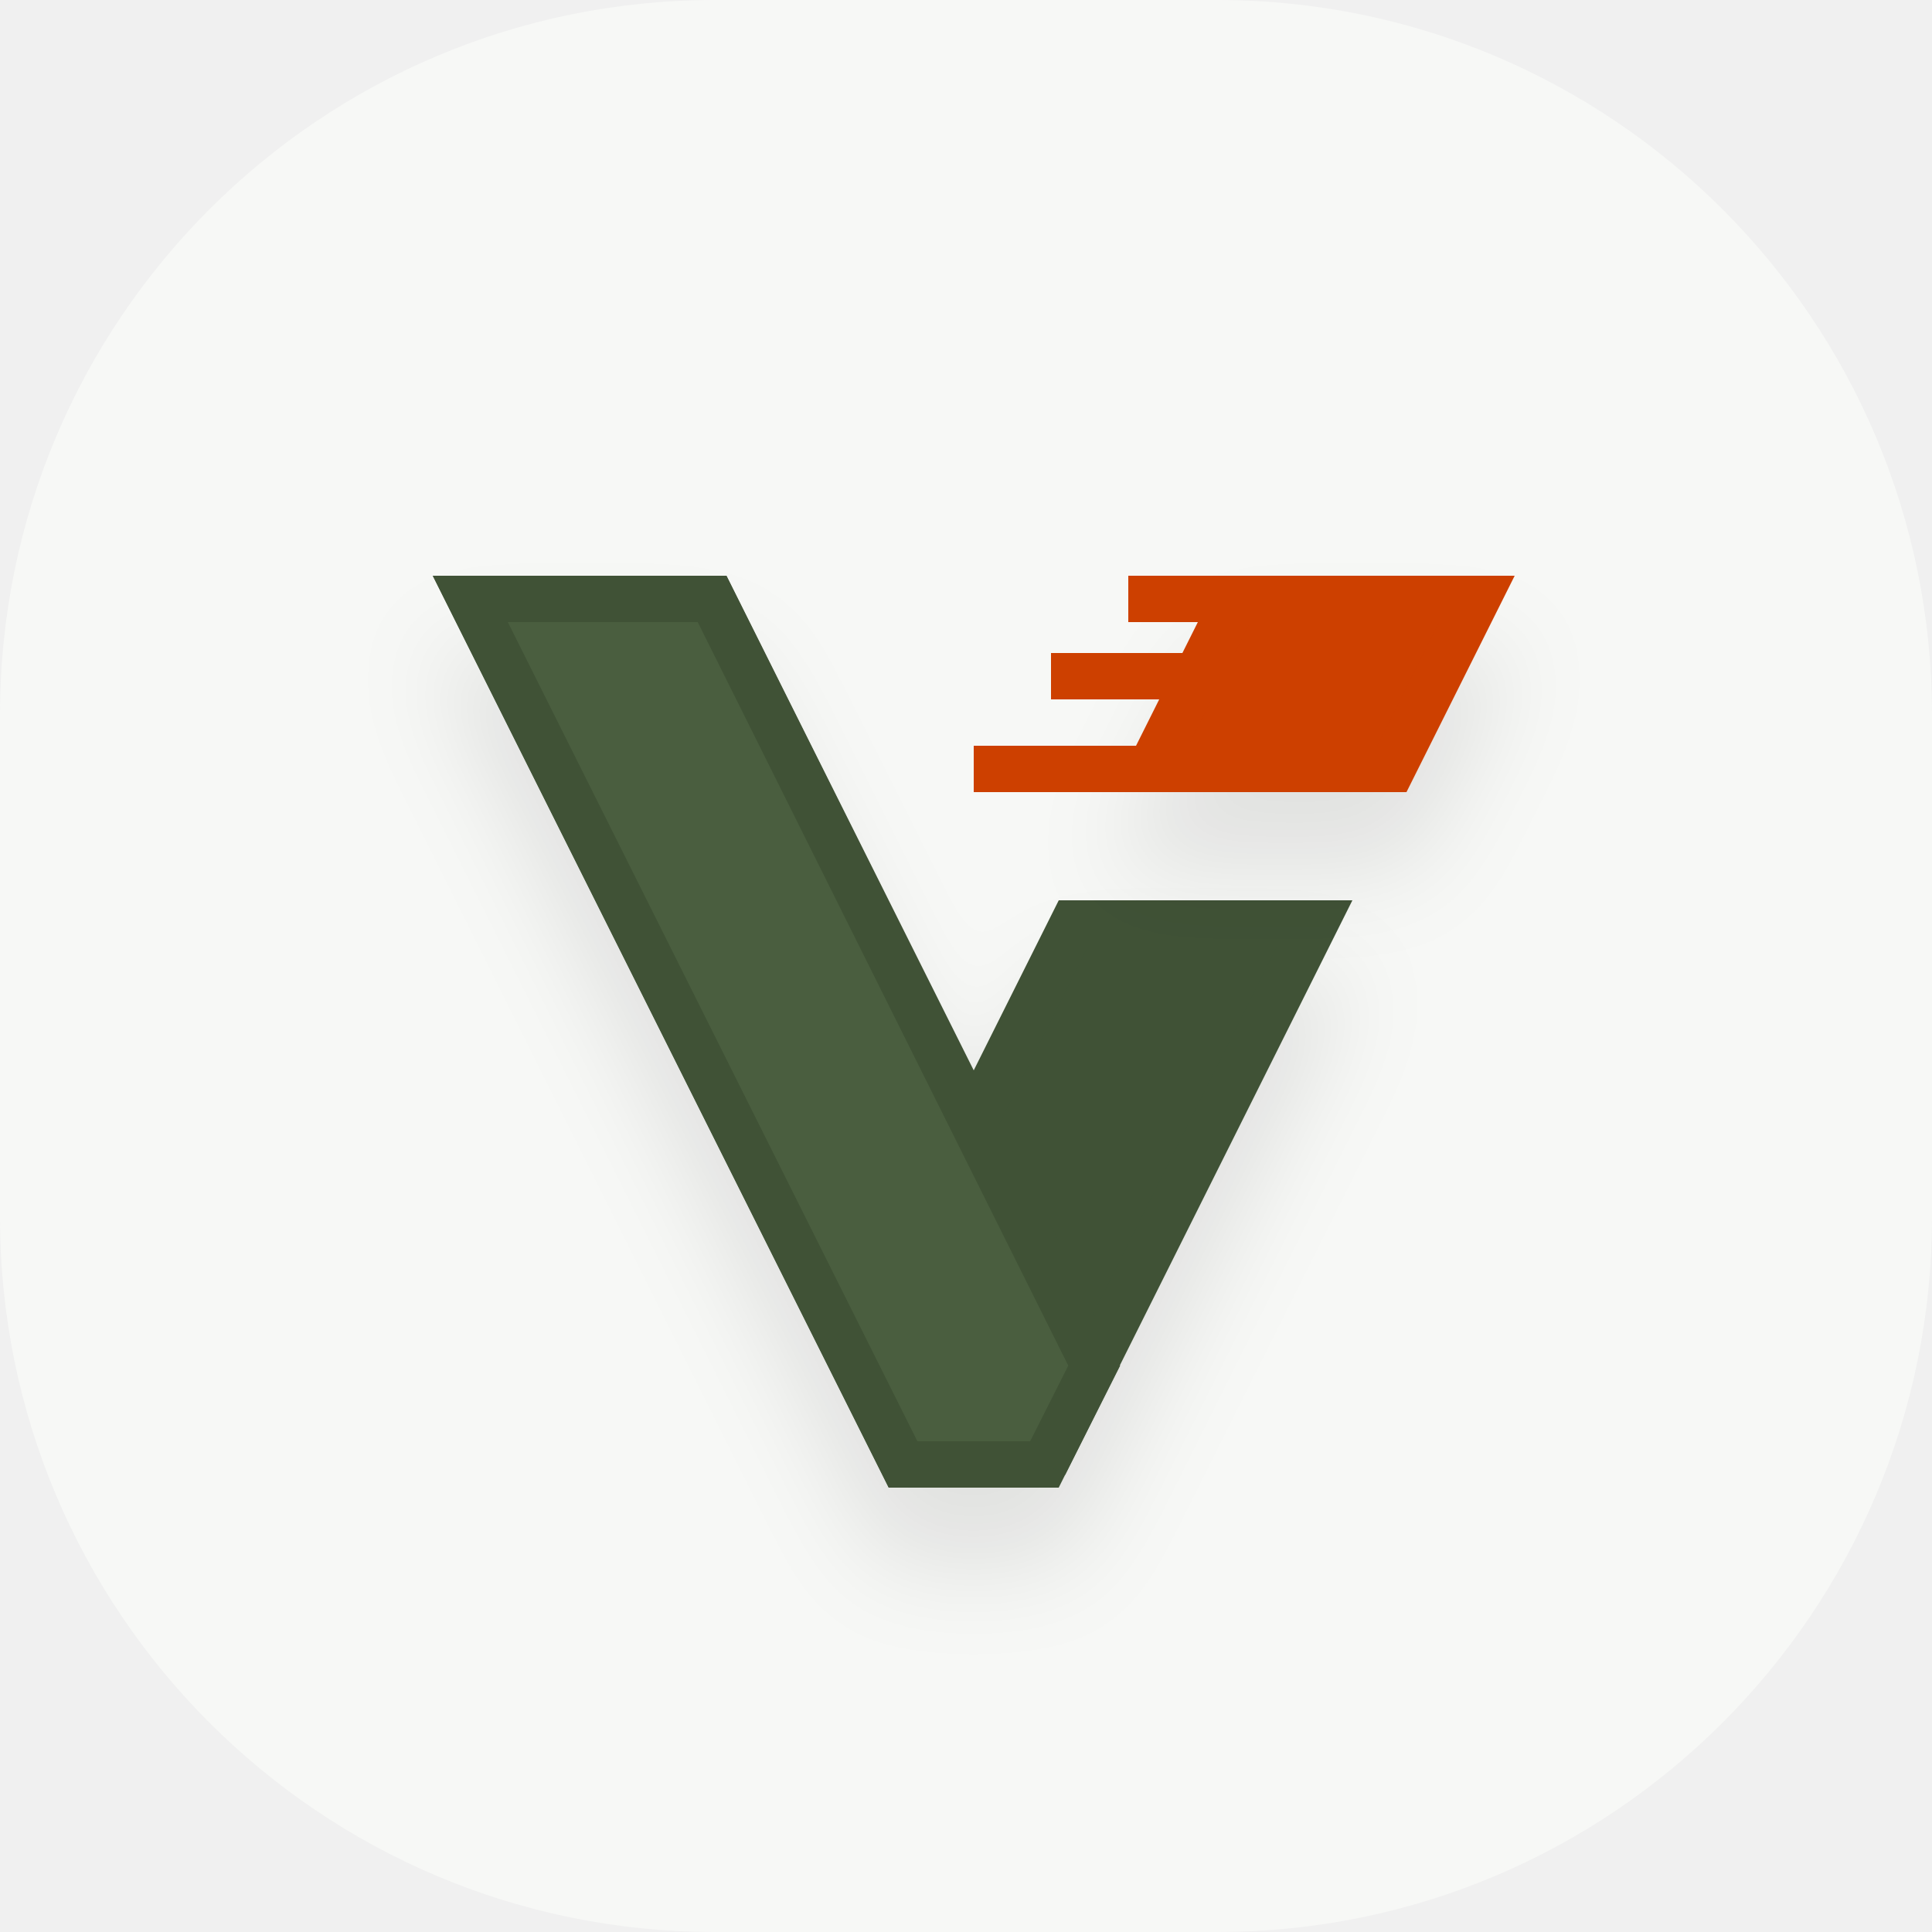
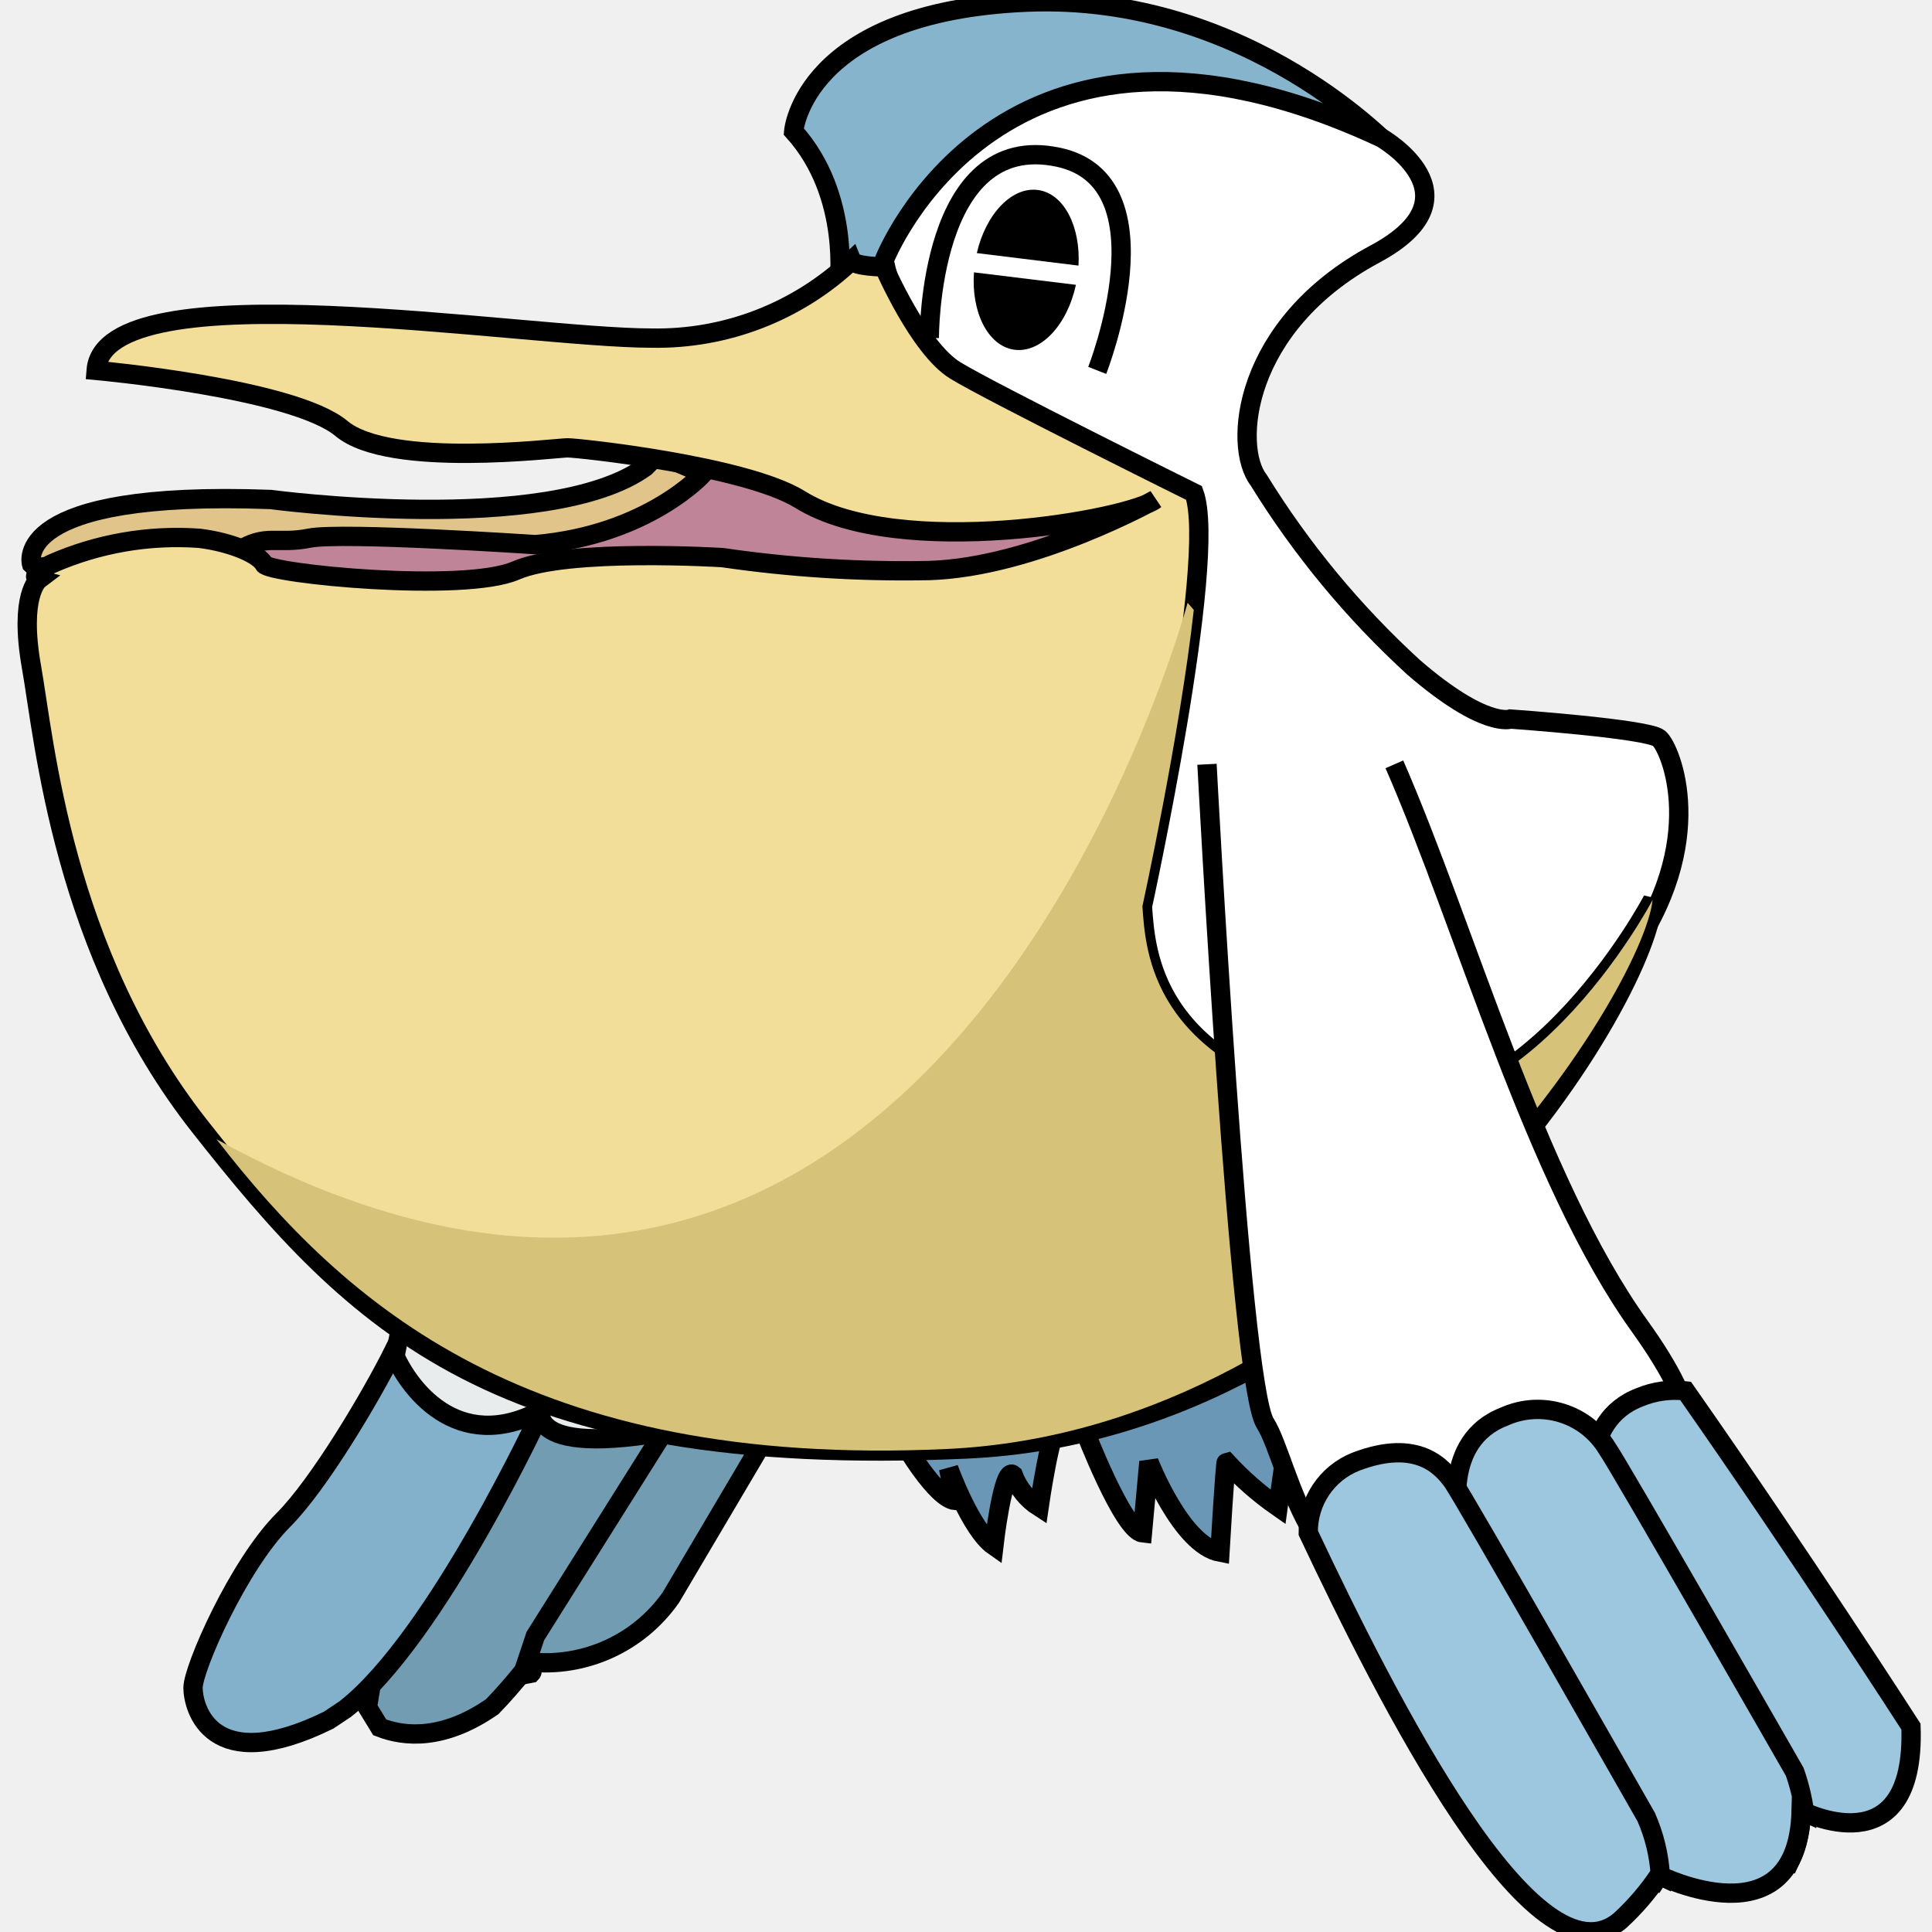
- <svg xmlns="http://www.w3.org/2000/svg" xmlns:xlink="http://www.w3.org/1999/xlink" width="100" height="100" id="verdaccio">
-   <Title>Verdaccio</Title>
+ <svg xmlns="http://www.w3.org/2000/svg" width="100" height="100" viewBox="0 0 100 100">
  <defs>
-     <path id="b" d="M48 17.6L32.8 48H24L.4.8h15.2l12.8 25.6 4.4-8.8H48z" />
-     <filter x="-20%" y="-11.7%" width="139.9%" height="140.3%" filterUnits="objectBoundingBox" id="a">
-       <feOffset dy="4" in="SourceAlpha" result="shadowOffsetOuter1" />
-       <feGaussianBlur stdDeviation="2.5" in="shadowOffsetOuter1" result="shadowBlurOuter1" />
-       <feComposite in="shadowBlurOuter1" in2="SourceAlpha" operator="out" result="shadowBlurOuter1" />
-       <feColorMatrix values="0 0 0 0 0 0 0 0 0 0 0 0 0 0 0 0 0 0 0.091 0" in="shadowBlurOuter1" />
-     </filter>
-     <path id="d" d="M50.8 12H35.6L41.2.8h15.2L50.8 12z" />
-     <filter x="-45.7%" y="-49.1%" width="191.3%" height="269.6%" filterUnits="objectBoundingBox" id="c">
-       <feOffset dy="4" in="SourceAlpha" result="shadowOffsetOuter1" />
-       <feGaussianBlur stdDeviation="2.5" in="shadowOffsetOuter1" result="shadowBlurOuter1" />
-       <feComposite in="shadowBlurOuter1" in2="SourceAlpha" operator="out" result="shadowBlurOuter1" />
-       <feColorMatrix values="0 0 0 0 0 0 0 0 0 0 0 0 0 0 0 0 0 0 0.091 0" in="shadowBlurOuter1" />
-     </filter>
+     <style>
+       .cls-1 {
+         fill: #6a97b5;
+       }
+ 
+       .cls-1, .cls-10, .cls-11, .cls-13, .cls-2, .cls-3, .cls-4, .cls-5, .cls-6, .cls-8 {
+         stroke: #000;
+         stroke-width: 1px;
+       }
+ 
+       .cls-1, .cls-10, .cls-11, .cls-12, .cls-13, .cls-2, .cls-3, .cls-4, .cls-5, .cls-6, .cls-7, .cls-8, .cls-9 {
+         fill-rule: evenodd;
+       }
+ 
+       .cls-2 {
+         fill: #e9eced;
+       }
+ 
+       .cls-3 {
+         fill: #729cb2;
+       }
+ 
+       .cls-4 {
+         fill: #83b1cb;
+       }
+ 
+       .cls-5 {
+         fill: #86b4cd;
+       }
+ 
+       .cls-6 {
+         fill: #fff;
+       }
+ 
+       .cls-8 {
+         fill: none;
+       }
+ 
+       .cls-9 {
+         fill: #bf8498;
+       }
+ 
+       .cls-10 {
+         fill: #e1c489;
+       }
+ 
+       .cls-11 {
+         fill: #f2de99;
+         stroke-linecap: round;
+       }
+ 
+       .cls-12 {
+         fill: #d7c279;
+       }
+ 
+       .cls-13 {
+         fill: #9dc6df;
+       }
+     </style>
  </defs>
-   <g fill="none" fill-rule="evenodd">
-     <rect fill="#F7F8F6" width="100" height="100" rx="37" />
-     <g transform="translate(22 29)">
-       <use fill="#000" filter="url(#a)" xlink:href="#b" />
-       <path stroke="#405236" stroke-width="2.4" d="M46.058 18.8H33.542L28.4 29.083 14.858 2H2.342l22.4 44.8h7.316l14-28z" stroke-linejoin="square" fill="#405236" />
-     </g>
-     <g transform="translate(22 29)">
-       <use fill="#000" filter="url(#c)" xlink:href="#d" />
-       <path stroke="#CD4000" stroke-width="2.4" d="M50.058 10.8l4.4-8.8H41.942l-4.4 8.8h12.516z" stroke-linejoin="square" fill="#CD4000" />
-     </g>
-     <path d="M54.06 75.8l2.575-5.112L36.857 31H24.342l22.4 44.8h7.319z" stroke="#405236" stroke-width="2.4" fill="#4A5E3F" />
-     <path d="M59.6 31h15.221M55.6 35h15.221M51.6 39.8h15.221" stroke="#CD4000" stroke-width="2.4" stroke-linecap="square" />
-   </g>
+   <path id="形状_12_拷贝" data-name="形状 12 拷贝" class="cls-1" d="M56.123,73.991s2.006,5.237,3.009,5.349l0.334-3.677s1.669,4.3,3.677,4.68c0,0,.273-4.673.334-4.68A16.229,16.229,0,0,0,66.151,78s1.31-9.779,1.671-9.36C67.823,68.642,56.373,73.28,56.123,73.991Z" />
+   <path id="形状_12" data-name="形状 12" class="cls-1" d="M46.763,74.659s1.671,2.9,2.674,3.009L49.1,76s1.142,3.174,2.34,4.011c0,0,.474-4.138,1-3.677A3.361,3.361,0,0,0,53.783,78s0.641-4.431,1-4.011C54.785,73.991,47.013,73.949,46.763,74.659Z" />
+   <path id="形状_13" data-name="形状 13" class="cls-2" d="M20.354,70.648L21.022,67.3l18.386,4.68L38.74,75.662,28.042,76l-8.023-3.677Z" />
+   <path id="形状_11_拷贝_4" data-name="形状 11 拷贝 4" class="cls-3" d="M19.654,89.407l-0.637-1.042,0.334-2.006,8.692-13.706s-1.427,2.946,7.02,1.337c0,0-5.084,9.718-9.585,14.347C22.96,90.081,20.951,89.913,19.654,89.407Z" />
+   <path id="形状_11" data-name="形状 11" class="cls-4" d="M17.863,88.466l-0.852.568c-6.129,3.009-7.02-.669-7.02-1.672s2.34-6.351,4.68-8.692c1.863-1.863,4.569-6.455,5.683-8.691,0.686,1.72,3.264,5.405,7.689,3.009C28.042,72.988,22.607,84.761,17.863,88.466Z" />
+   <path id="形状_11_拷贝_2" data-name="形状 11 拷贝 2" class="cls-3" d="M38.511,74.2l0.563,1.125-4.346,7.354a7.939,7.939,0,0,1-7.354,3.343c-0.184.2,0.3,0.4,0.123,0.581l-0.458.088,0.669-2.006L34.721,73.53C34.553,74.07,34.938,74.746,38.511,74.2Zm-3.79-.672a1.567,1.567,0,0,1,.341-0.543Z" />
+   <path id="形状_4" data-name="形状 4" class="cls-5" d="M43.42,14.822s0.669-4.68-2.34-8.023c0,0,.5-6.184,12.034-6.686S72.168,7.8,72.168,7.8a14.3,14.3,0,0,0-8.692-2.34c-1.458.049-8.551-.023-11.7,2.006-3.306,2.129-5.308,9.107-5.683,8.691C45.969,16.02,43.42,14.822,43.42,14.822Z" />
+   <path id="形状_5" data-name="形状 5" class="cls-6" d="M45.76,13.484S51.777-2.06,71.5,7.133c0,0,5.269,3.014-.334,6.017-6.868,3.68-7.368,9.972-6.017,11.7a45.5,45.5,0,0,0,8.023,9.694c3.677,3.176,5.014,2.674,5.014,2.674s7.1,0.5,7.689,1S88.549,43.57,84.2,49.588,74.258,59.951,71.166,59.616s-9.36-2.34-12.7-11.7A62.612,62.612,0,0,0,60.8,35.882a94.978,94.978,0,0,0,.334-10.363s-9.193-3.677-10.029-4.68S46.846,18.5,45.76,13.484Z" />
+   <path id="椭圆_1" data-name="椭圆 1" class="cls-7" d="M50.56,13.1c0.468-2.041,1.838-3.473,3.2-3.261,1.322,0.206,2.178,1.9,2.063,3.908Zm5.128,1.642c-0.447,2.091-1.837,3.57-3.218,3.355-1.343-.21-2.206-1.95-2.057-4Z" />
+   <path id="形状_8" data-name="形状 8" class="cls-8" d="M48.1,17.5s-0.065-10.807,6.686-9.36c5.85,1.254,2.006,11.032,2.006,11.032" />
+   <path id="形状_3" data-name="形状 3" class="cls-9" d="M11.662,28.862s-1.671-2.591,10.7-1.671S35.4,23.764,36.734,24.516s16.715,1.672,16.715,1.672h6.686l-5.683,3.677L42.082,31.536H26.371l-7.02.334-4.68-1.337Z" />
+   <path id="形状_2" data-name="形状 2" class="cls-10" d="M1.633,29.2S0.463,25.352,14,25.853c0,0,14.374,1.922,19.389-1.671l0.669-.669,2.34,1s-2.841,3.176-8.692,3.677c0,0-10.029-.669-11.7-0.334s-2.256-.251-3.677.669A16.866,16.866,0,0,0,3.3,29.2S1.968,29.53,1.633,29.2Z" />
+   <path id="形状_1_拷贝" data-name="形状 1 拷贝" class="cls-11" d="M44.088,13.484A14.674,14.674,0,0,1,33.725,17.5c-6.686,0-28.331-3.677-28.749,1.671,0,0,10.2.919,12.7,3.009s11.115,1,11.7,1,9.226,0.929,12.034,2.674c5.165,3.209,17.132,1,18.386,0,0,0-6.268,3.51-11.7,3.677a65,65,0,0,1-10.7-.669s-8.023-.5-10.7.669S13.919,29.7,13.668,29.2s-1.651-1.126-3.343-1.337A16.142,16.142,0,0,0,2.636,29.2C1.37,29.834,2,30,2,30s-1.035.784-.367,4.544,1.588,14.709,8.692,23.735C18.408,68.549,25.791,76.092,50,75c22.23-1,35.54-23.992,35.54-28.421,0,0-6.853,13.121-16.38,10.7S59.3,49.337,59.131,46.913c0,0,3.928-17.968,2.674-21.395,0,0-10.575-5.243-12.369-6.351-1.877-1.16-3.677-5.349-3.677-5.349S44.22,13.8,44.088,13.484Z" />
+   <path id="形状_9" data-name="形状 9" class="cls-12" d="M49,75c-21.665,1-31.132-7.444-37.793-16.034C48.553,79.541,61.471,31.2,61.471,31.2l0.319,0.368c-0.718,6.465-2.659,15.344-2.659,15.344,0.167,2.424.5,7.939,10.029,10.363s16.38-10.7,16.38-10.7C85.033,51.375,70.846,73.987,49,75Z" />
+   <path id="形状_7_拷贝_3" data-name="形状 7 拷贝 3" class="cls-6" d="M62.474,39.559s1.671,32.008,3.009,34.1,2.507,11.031,8.357,6.017c0,0,8.286,1.9,9.026-4.011,0,0,8.744,2.357,2.006-7.02-5.424-7.548-9.031-20.7-12.7-29.083" />
+   <path id="形状_7_拷贝_2" data-name="形状 7 拷贝 2" class="cls-13" d="M93.229,93.714a5.881,5.881,0,0,1-.548,2.551c-4.433-2.665-6.138-8.9-6.138-8.9l-4.011-9.694s-0.919-4.1,2.34-5.349a4.737,4.737,0,0,1,2.372-.331c5.972,8.528,11.668,17.38,11.668,17.38C99.162,96.806,93.229,93.714,93.229,93.714Z" />
+   <path id="形状_7_拷贝" data-name="形状 7 拷贝" class="cls-13" d="M92.894,91.708A10.685,10.685,0,0,1,93.4,93.8c-0.109-.049-0.172-0.082-0.172-0.082-0.167,6.936-7.354,3.343-7.354,3.343a2,2,0,0,1-.142.253c-4.486-2.64-6.209-8.945-6.209-8.945l-4.011-9.694s-0.919-4.095,2.34-5.349A4.21,4.21,0,0,1,83.2,74.994C83.7,75.662,92.894,91.708,92.894,91.708Z" />
+   <path id="形状_7" data-name="形状 7" class="cls-13" d="M85.939,97.088l-0.065-.031a12.985,12.985,0,0,1-2.006,2.34c-4.424,3.791-12.1-11.481-16.153-20.059a3.9,3.9,0,0,1,2.447-3.676c3.259-1.254,4.513.334,5.014,1S85.206,94.048,85.206,94.048A8.765,8.765,0,0,1,85.939,97.088Z" />
</svg>
